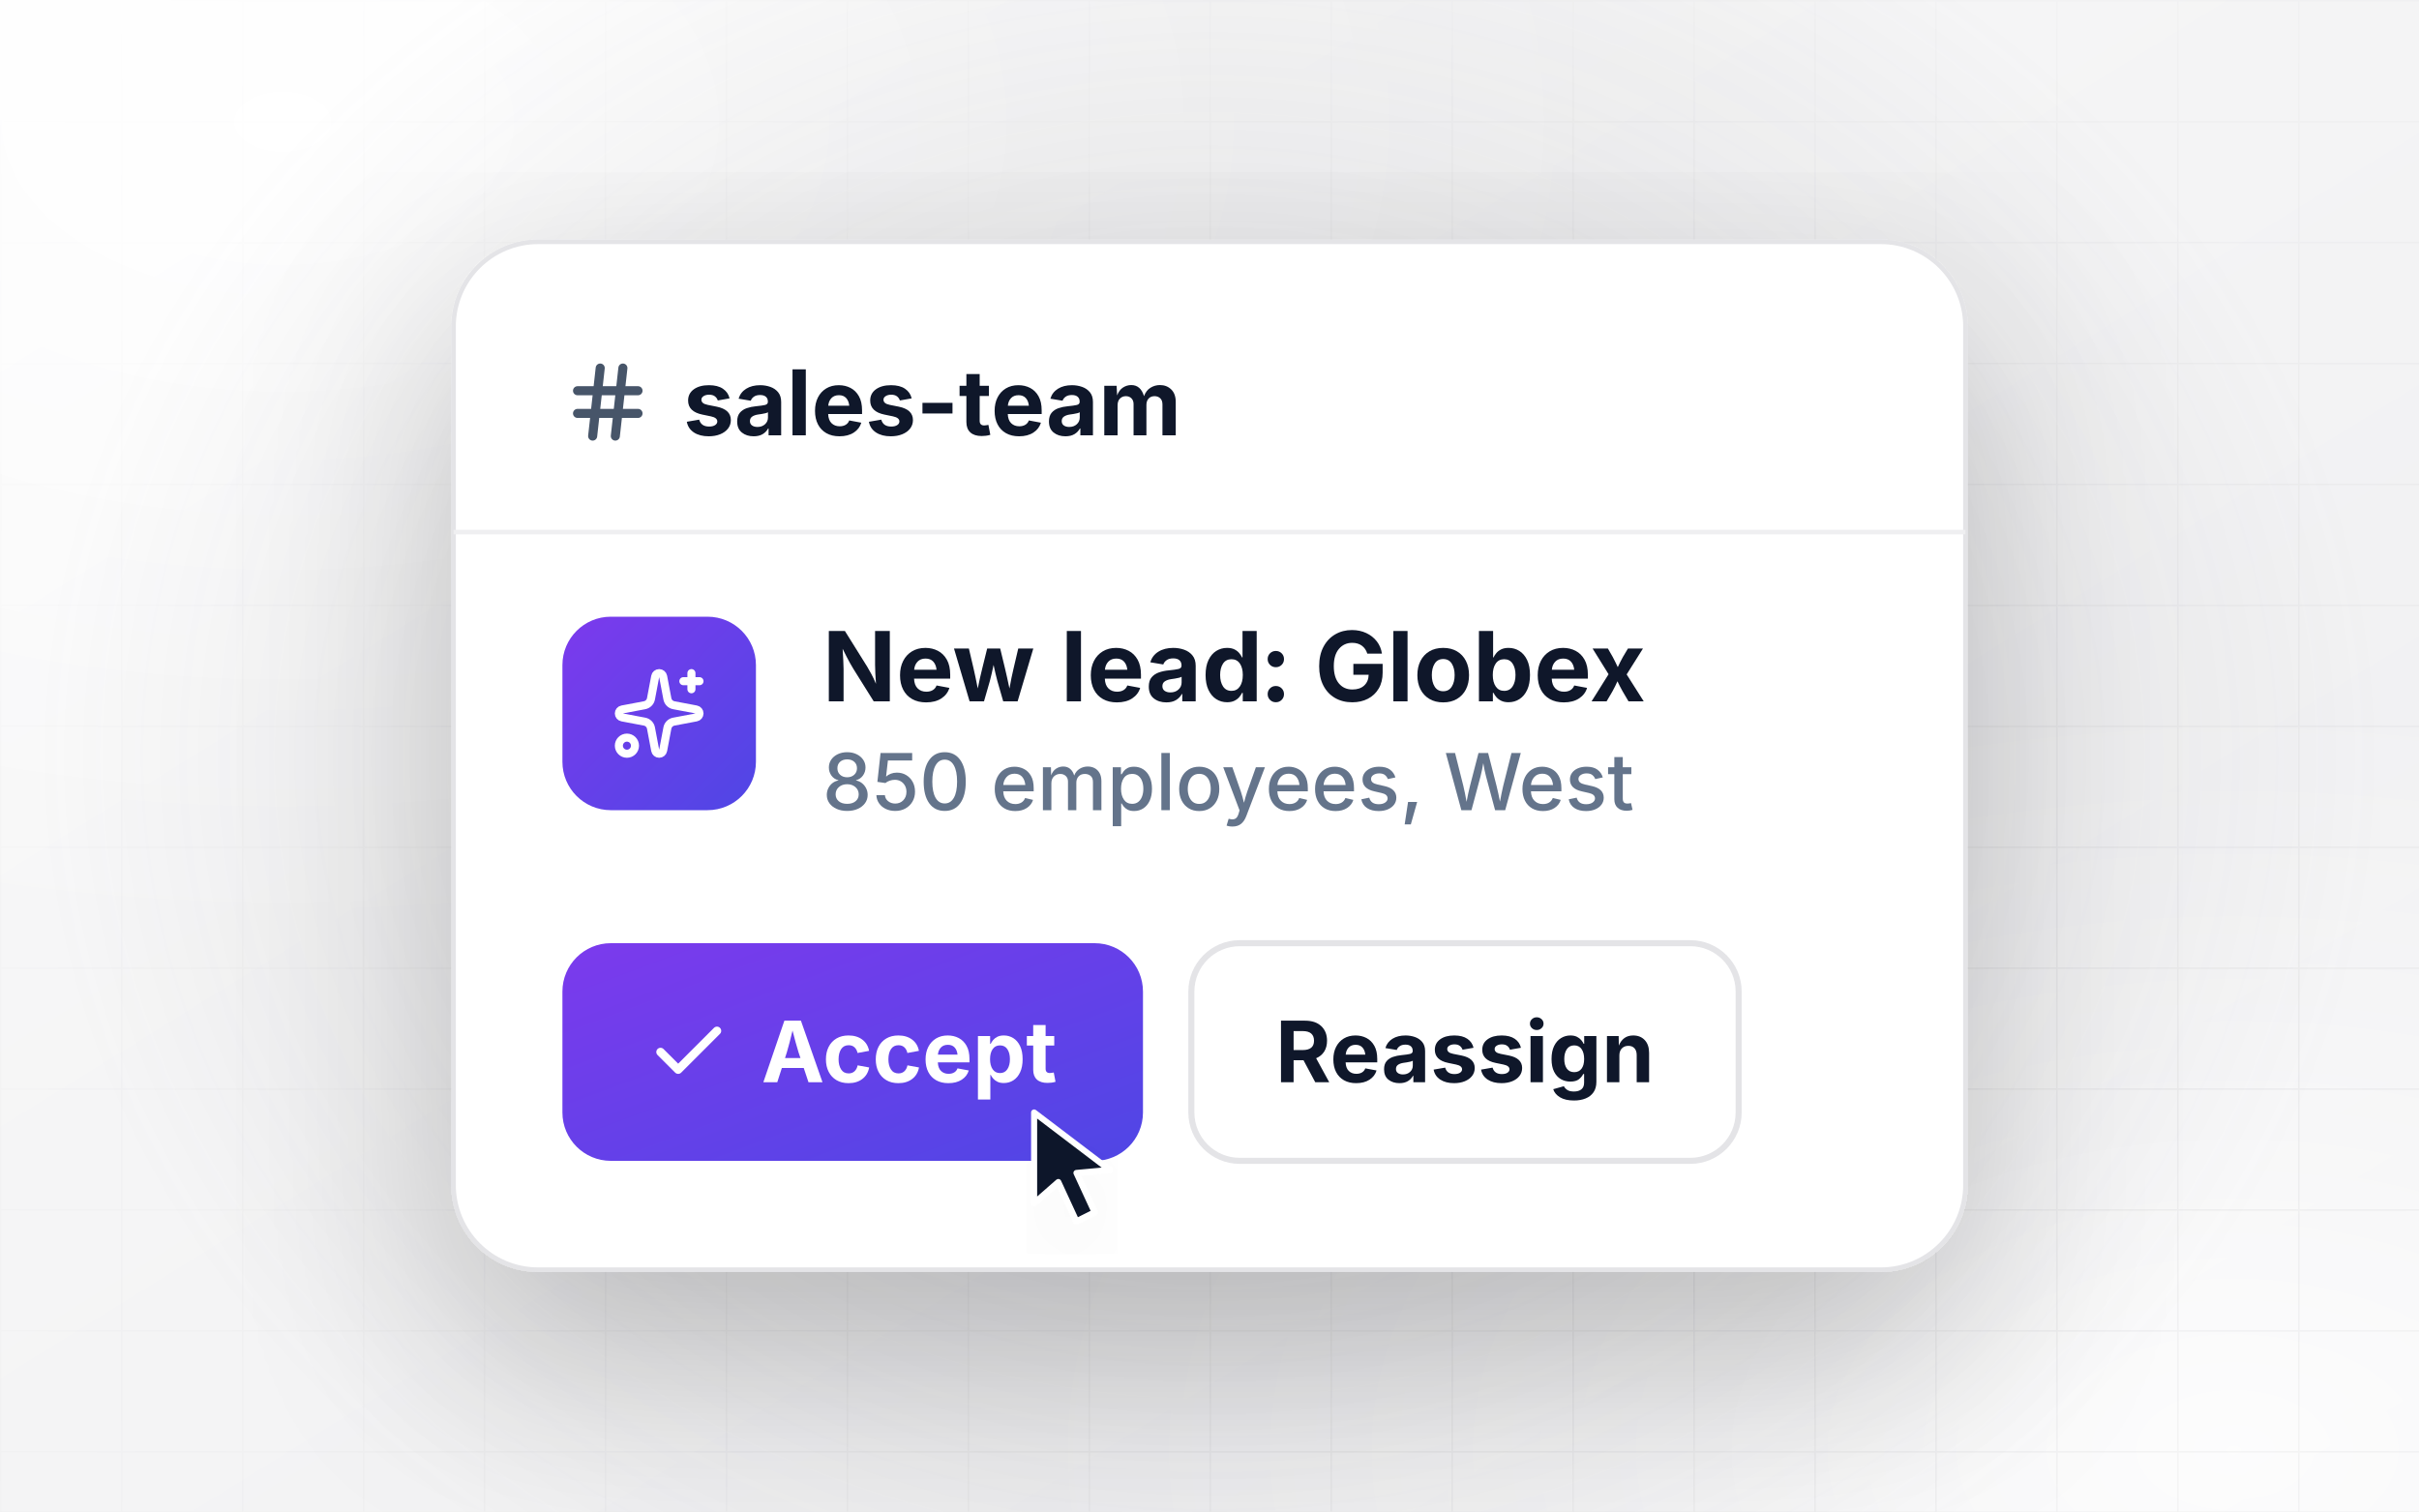
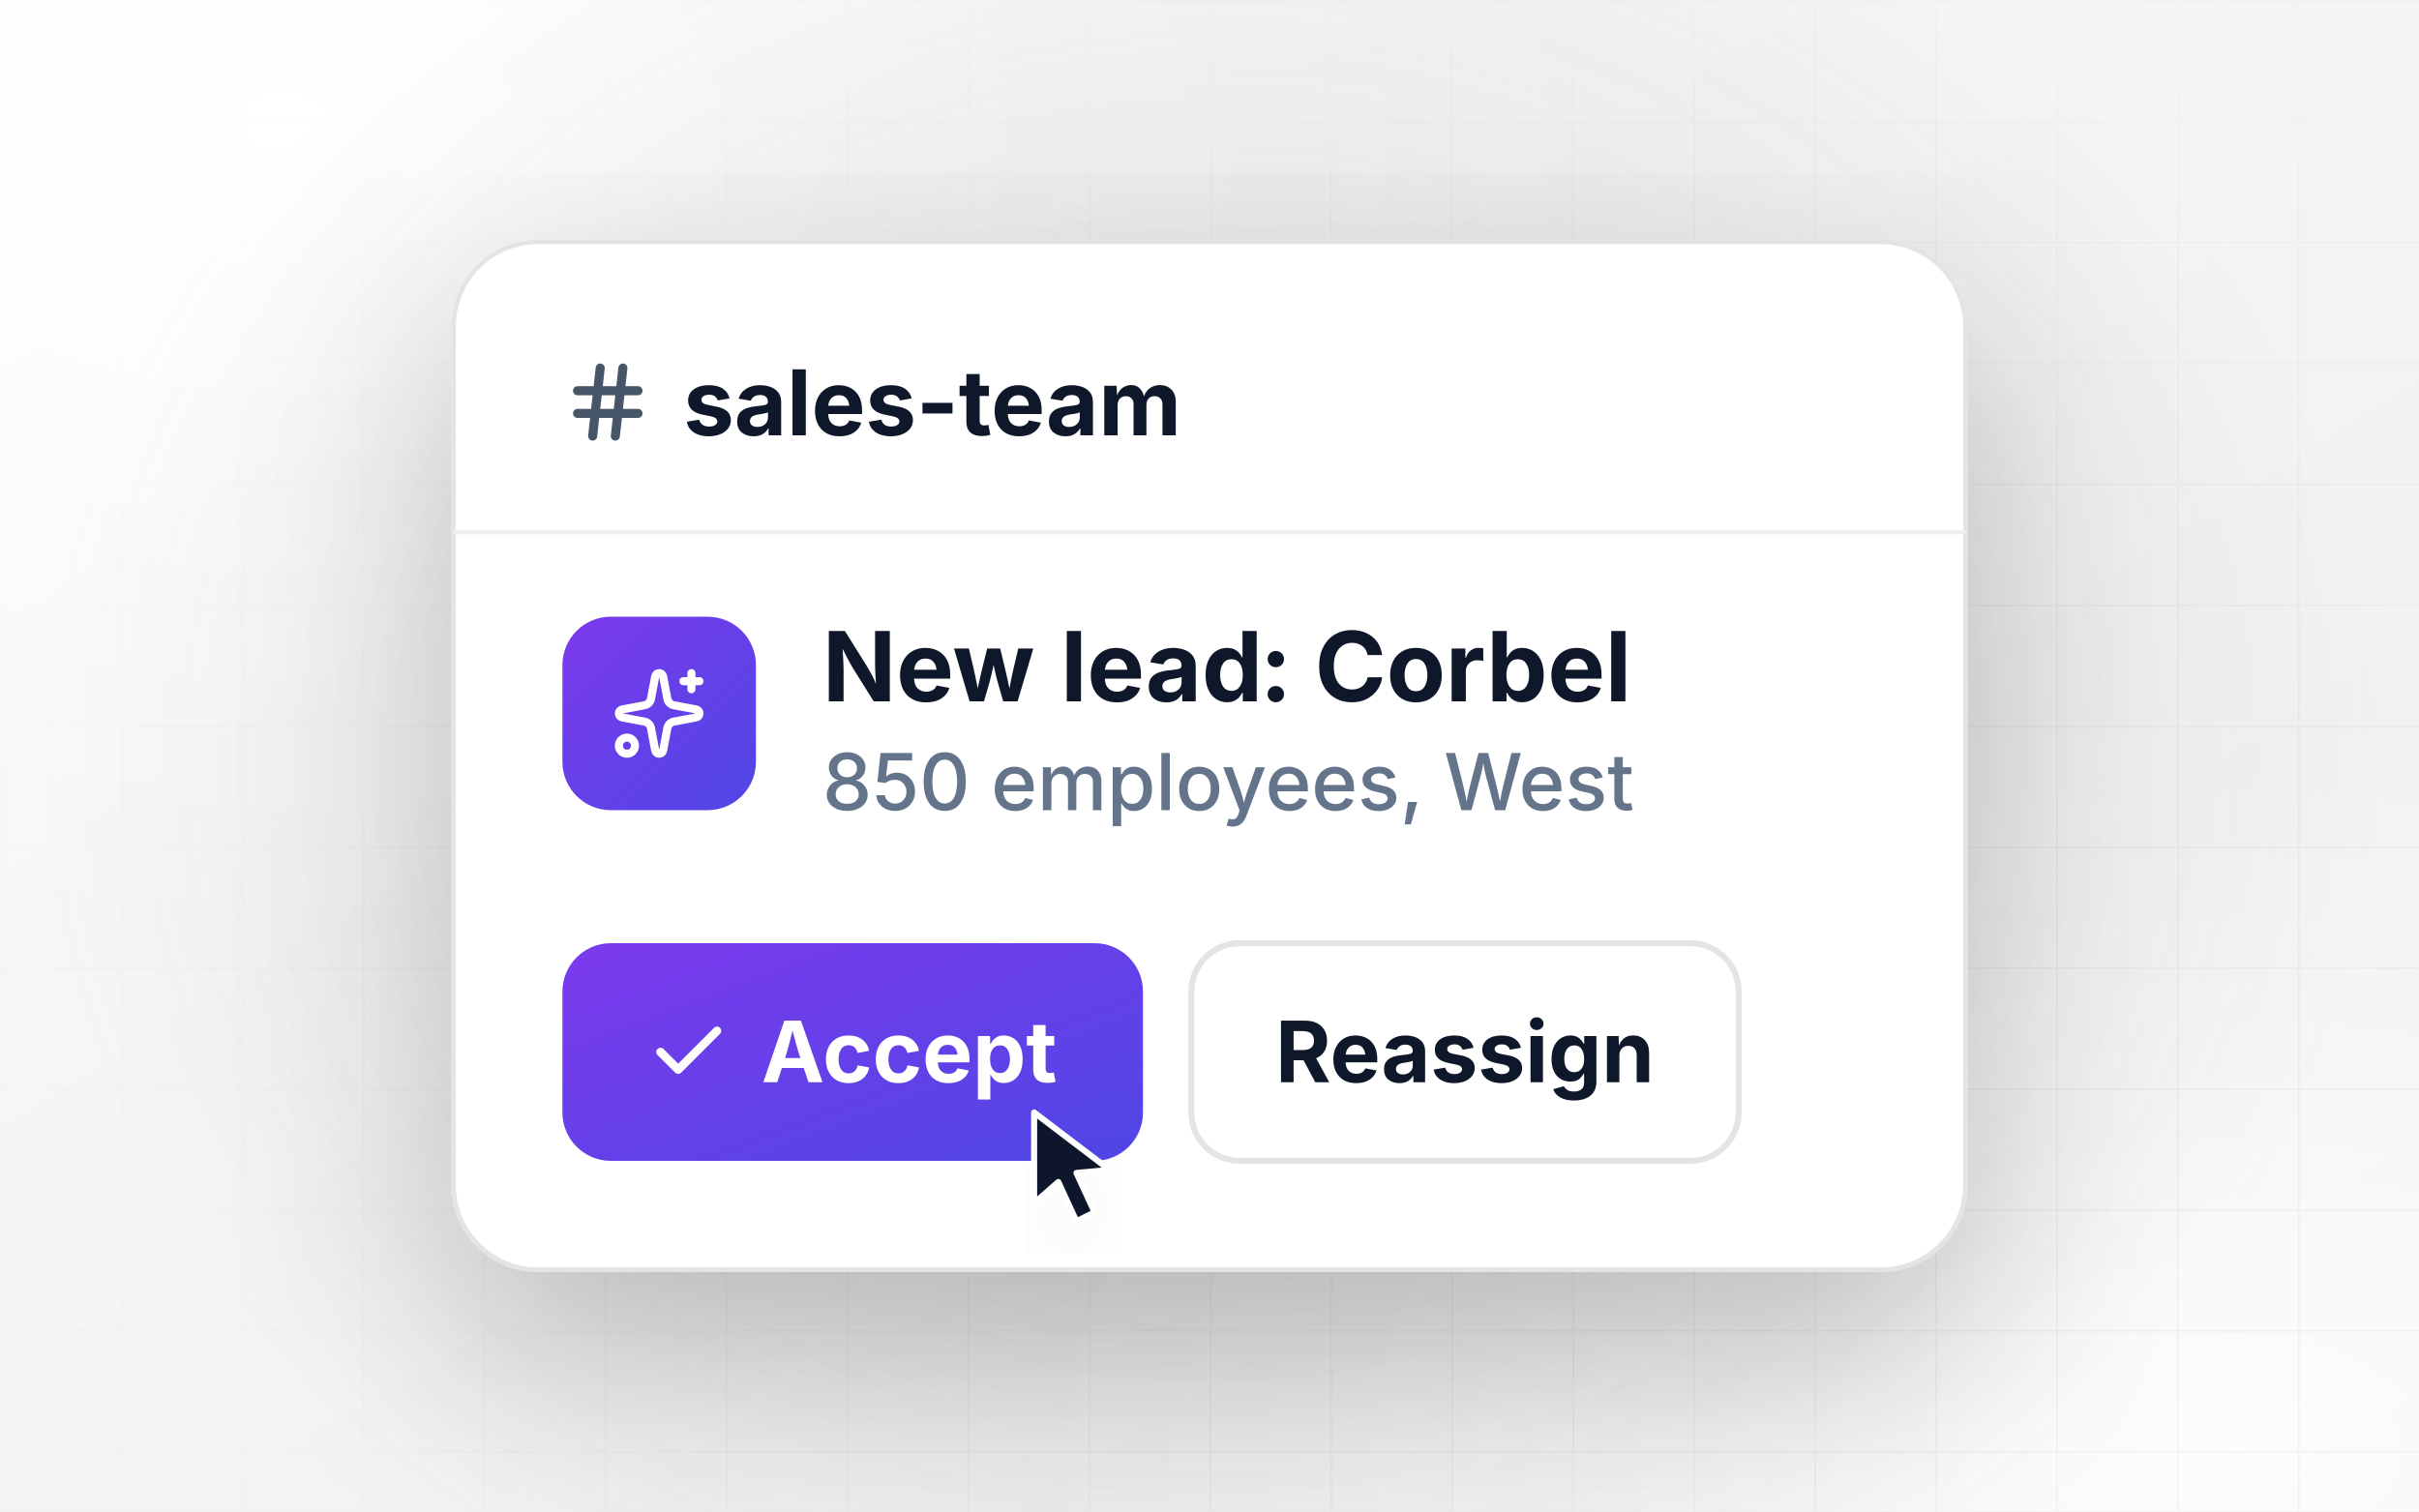
<svg xmlns="http://www.w3.org/2000/svg" xmlns:xlink="http://www.w3.org/1999/xlink" viewBox="0 0 800 500" width="800" height="500" role="img">
  <defs>
    <linearGradient id="bg" x1="0" y1="0" x2="1" y2="1">
      <stop offset="0" stop-color="#FAFAFA" />
      <stop offset="1" stop-color="#EEEEF0" />
    </linearGradient>
    <radialGradient id="glowA" cx="0.12" cy="0.08" r="0.55">
      <stop offset="0" stop-color="#FFFFFF" stop-opacity="0.95" />
      <stop offset="1" stop-color="#FFFFFF" stop-opacity="0" />
    </radialGradient>
    <radialGradient id="glowB" cx="0.92" cy="0.96" r="0.5">
      <stop offset="0" stop-color="#FFFFFF" stop-opacity="0.85" />
      <stop offset="1" stop-color="#FFFFFF" stop-opacity="0" />
    </radialGradient>
    <linearGradient id="gAcc" x1="0" y1="0" x2="1" y2="1">
      <stop offset="0" stop-color="#7C3AED" />
      <stop offset="1" stop-color="#4F46E5" />
    </linearGradient>
    <linearGradient id="gStroke" x1="0" y1="0" x2="1" y2="0">
      <stop offset="0" stop-color="#A78BFA" />
      <stop offset="1" stop-color="#818CF8" />
    </linearGradient>
    <pattern id="grid" width="40" height="40" patternUnits="userSpaceOnUse">
      <path d="M40 0H0V40" fill="none" stroke="#52525B" stroke-opacity="0.07" stroke-width="1" />
    </pattern>
    <radialGradient id="fade" cx="0.5" cy="0.45" r="0.65">
      <stop offset="0" stop-color="#fff" stop-opacity="1" />
      <stop offset="1" stop-color="#fff" stop-opacity="0" />
    </radialGradient>
    <mask id="gridMask">
      <rect width="1200" height="800" fill="url(#fade)" />
    </mask>
    <filter id="e1" x="-10%" y="-10%" width="120%" height="140%">
      <feDropShadow dx="0" dy="1" stdDeviation="1.2" flood-color="#0F172A" flood-opacity="0.07" />
      <feDropShadow dx="0" dy="12" stdDeviation="18" flood-color="#18181B" flood-opacity="0.08" />
    </filter>
    <filter id="e2" x="-15%" y="-15%" width="130%" height="160%">
      <feDropShadow dx="0" dy="2" stdDeviation="3" flood-color="#0F172A" flood-opacity="0.10" />
      <feDropShadow dx="0" dy="28" stdDeviation="34" flood-color="#18181B" flood-opacity="0.20" />
    </filter>
    <radialGradient id="spot" cx="0.5" cy="0.5" r="0.5">
      <stop offset="0" stop-color="#71717A" stop-opacity="0.24" />
      <stop offset="1" stop-color="#71717A" stop-opacity="0" />
    </radialGradient>
    <path id="g700_s" d="M572 -22Q370 -22 238.5 64.0Q107 150 78 306L357 354Q400 198 581 198Q667 198 716.5 230.5Q766 263 766 313Q766 398 622 428L429 468Q107 534 107 785Q107 946 236.0 1039.0Q365 1132 577 1132Q776 1132 894.0 1051.0Q1012 970 1043 834L777 787Q759 844 711.0 880.5Q663 917 581 917Q507 917 457.0 885.5Q407 854 407 804Q407 762 439.5 732.5Q472 703 551 687L752 647Q1072 582 1072 345Q1072 235 1008.0 152.5Q944 70 831.0 24.0Q718 -22 572 -22Z" />
    <path id="g700_a" d="M440 -22Q280 -22 174.0 62.5Q68 147 68 313Q68 438 128.0 509.0Q188 580 284.0 613.0Q380 646 490 656Q634 670 697.5 685.5Q761 701 761 756V761Q761 832 715.5 871.0Q670 910 586 910Q499 910 446.0 872.5Q393 835 375 781L100 827Q143 972 271.5 1052.0Q400 1132 587 1132Q707 1132 815.5 1094.0Q924 1056 992.5 972.5Q1061 889 1061 753V0H777V155H767Q726 77 645.0 27.5Q564 -22 440 -22ZM525 189Q630 189 696.5 250.0Q763 311 763 400V521Q745 508 704.5 498.5Q664 489 619.0 481.5Q574 474 541 470Q458 458 407.0 423.0Q356 388 356 321Q356 256 403.5 222.5Q451 189 525 189Z" />
    <path id="g700_l" d="M428 1490V0H128V1490Z" />
    <path id="g700_e" d="M633 -22Q462 -22 338.0 48.0Q214 118 147.5 247.0Q81 376 81 553Q81 726 147.5 856.0Q214 986 334.5 1059.0Q455 1132 618 1132Q764 1132 883.0 1070.0Q1002 1008 1072.5 882.0Q1143 756 1143 565V481H378Q383 344 454.0 274.0Q525 204 638 204Q717 204 773.5 237.5Q830 271 854 336L1126 285Q1085 146 956.5 62.0Q828 -22 633 -22ZM380 669H854Q843 778 784.0 842.0Q725 906 621 906Q513 906 451.0 839.5Q389 773 380 669Z" />
    <path id="g700_hyphen" d="M818 733V493H140V733Z" />
    <path id="g700_t" d="M683 1118V889H474V327Q474 223 576 223Q593 223 623.5 227.5Q654 232 671 236L714 11Q664 -4 614.5 -10.0Q565 -16 520 -16Q352 -16 263.0 65.5Q174 147 174 301V889H20V1118H174V1384H474V1118Z" />
    <path id="g700_m" d="M128 0V1118H406L418 901Q463 1023 550.0 1079.0Q637 1135 737 1135Q949 1135 1025 884Q1072 1013 1170.5 1074.0Q1269 1135 1384 1135Q1538 1135 1639.5 1035.5Q1741 936 1741 754V0H1441V697Q1441 791 1389.5 837.5Q1338 884 1263 884Q1178 884 1128.5 830.0Q1079 776 1079 688V0H789V705Q789 787 740.5 835.5Q692 884 615 884Q536 884 482.0 830.5Q428 777 428 676V0Z" />
    <path id="g700_N" d="M135 0V1490H475L946 736Q990 663 1037.0 575.5Q1084 488 1133 371Q1125 481 1119.5 591.5Q1114 702 1114 775V1490H1426V0H1085L657 684Q616 751 581.0 814.0Q546 877 509.5 948.5Q473 1020 427 1113Q435 978 441.0 864.5Q447 751 447 685V0Z" />
    <path id="g700_w" d="M361 0 31 1118H346L443 705Q463 612 487.0 505.0Q511 398 534 273Q557 395 582.5 502.5Q608 610 631 705L733 1118H1009L1109 705Q1130 610 1155.5 503.0Q1181 396 1205 272Q1226 396 1249.0 503.0Q1272 610 1294 705L1391 1118H1710L1378 0H1073L949 431Q928 503 908.5 593.0Q889 683 869 771Q850 683 830.0 592.5Q810 502 790 431L666 0Z" />
    <path id="g700_d" d="M537 -19Q408 -19 305.0 47.5Q202 114 141.5 242.5Q81 371 81 557Q81 748 143.0 876.0Q205 1004 308.0 1068.0Q411 1132 535 1132Q630 1132 693.0 1100.0Q756 1068 794.5 1021.0Q833 974 853 930H863V1490H1163V0H868V179H853Q832 134 793.0 88.5Q754 43 691.0 12.0Q628 -19 537 -19ZM629 222Q743 222 806.0 314.0Q869 406 869 558Q869 710 806.5 801.0Q744 892 629 892Q511 892 450.0 798.5Q389 705 389 558Q389 410 450.5 316.0Q512 222 629 222Z" />
    <path id="g700_colon_tf" d="M277 -19Q204 -19 154.0 30.5Q104 80 104 153Q104 226 154.0 275.5Q204 325 277 325Q350 325 400.0 275.5Q450 226 450 153Q450 80 400.0 30.5Q350 -19 277 -19ZM277 723Q204 723 154.0 772.5Q104 822 104 895Q104 968 154.0 1017.5Q204 1067 277 1067Q350 1067 400.0 1017.5Q450 968 450 895Q450 822 400.0 772.5Q350 723 277 723Z" />
-     <path id="g700_G" d="M795 -20Q586 -20 428.0 72.5Q270 165 182.0 336.0Q94 507 94 743Q94 984 185.5 1156.0Q277 1328 434.5 1419.0Q592 1510 788 1510Q956 1510 1092.0 1446.0Q1228 1382 1315.0 1269.5Q1402 1157 1423 1010H1113Q1081 1117 999.0 1178.0Q917 1239 793 1239Q621 1239 512.5 1111.0Q404 983 404 746Q404 509 511.0 380.0Q618 251 797 251Q956 251 1047.0 335.0Q1138 419 1142 562H818V794H1438V608Q1438 412 1355.0 271.5Q1272 131 1127.0 55.5Q982 -20 795 -20Z" />
+     <path id="g700_C" d="M786 -20Q587 -20 431.0 70.0Q275 160 184.5 331.0Q94 502 94 744Q94 987 185.0 1158.5Q276 1330 433.0 1420.0Q590 1510 786 1510Q955 1510 1092.0 1447.5Q1229 1385 1317.0 1266.5Q1405 1148 1427 981H1118Q1097 1102 1008.5 1170.5Q920 1239 792 1239Q618 1239 511.0 1110.0Q404 981 404 744Q404 502 511.5 376.5Q619 251 791 251Q918 251 1007.5 319.5Q1097 388 1119 510H1428Q1411 371 1330.0 250.5Q1249 130 1111.5 55.0Q974 -20 786 -20Z" />
    <path id="g700_o" d="M628 -22Q460 -22 337.0 50.5Q214 123 147.5 252.5Q81 382 81 554Q81 727 147.5 857.0Q214 987 337.0 1059.5Q460 1132 628 1132Q796 1132 919.0 1059.5Q1042 987 1108.5 857.0Q1175 727 1175 554Q1175 382 1108.5 252.5Q1042 123 919.0 50.5Q796 -22 628 -22ZM628 214Q748 214 809.0 311.0Q870 408 870 555Q870 703 809.0 799.5Q748 896 628 896Q508 896 447.5 799.5Q387 703 387 555Q387 408 447.5 311.0Q508 214 628 214Z" />
+     <path id="g700_r" d="M128 0V1118H418V923H430Q461 1026 533.5 1079.5Q606 1133 700 1133Q751 1133 797 1123V855Q777 861 738.5 865.5Q700 870 667 870Q563 870 495.5 805.0Q428 740 428 636V0Z" />
    <path id="g700_b" d="M754 -19Q663 -19 600.0 12.0Q537 43 497.5 88.5Q458 134 437 179H423V0H128V1490H428V930H437Q457 974 495.5 1021.0Q534 1068 597.5 1100.0Q661 1132 756 1132Q880 1132 983.0 1068.0Q1086 1004 1147.5 876.0Q1209 748 1209 557Q1209 371 1149.0 242.5Q1089 114 986.0 47.5Q883 -19 754 -19ZM662 222Q779 222 840.5 316.0Q902 410 902 558Q902 705 841.0 798.5Q780 892 662 892Q546 892 483.5 801.0Q421 710 421 558Q421 406 484.0 314.0Q547 222 662 222Z" />
-     <path id="g700_x" d="M42 0 402 574 64 1118H388L489 942Q519 886 545.5 831.5Q572 777 597 724Q622 777 648.5 832.0Q675 887 707 942L812 1118H1130L785 570L1146 0H824L700 211Q669 265 642.0 319.0Q615 373 590 425Q566 373 540.5 319.0Q515 265 484 211L360 0Z" />
    <path id="g500_eight" d="M644 -20Q487 -20 367.5 34.0Q248 88 180.5 182.0Q113 276 113 397Q113 491 152.0 571.0Q191 651 259.5 704.5Q328 758 414 773V781Q301 808 234.0 900.5Q167 993 167 1113Q167 1227 228.5 1316.5Q290 1406 398.0 1458.0Q506 1510 644 1510Q781 1510 888.5 1458.0Q996 1406 1058.5 1316.5Q1121 1227 1121 1113Q1121 993 1053.0 900.5Q985 808 876 781V773Q959 758 1027.5 704.5Q1096 651 1136.5 571.0Q1177 491 1177 397Q1177 276 1108.5 182.0Q1040 88 920.0 34.0Q800 -20 644 -20ZM644 165Q781 165 862.5 233.0Q944 301 944 412Q944 527 858.5 601.5Q773 676 644 676Q513 676 428.0 602.0Q343 528 343 412Q343 301 424.0 233.0Q505 165 644 165ZM644 857Q754 857 826.5 922.0Q899 987 899 1092Q899 1197 828.0 1260.0Q757 1323 644 1323Q529 1323 459.0 1260.0Q389 1197 389 1092Q389 987 460.0 922.0Q531 857 644 857Z" />
    <path id="g500_five" d="M607 -20Q468 -20 359.0 33.0Q250 86 185.5 179.0Q121 272 116 390H338Q346 294 423.0 233.0Q500 172 607 172Q734 172 816.5 258.0Q899 344 899 478Q899 568 860.0 639.0Q821 710 753.0 750.5Q685 791 597 791Q529 791 461.0 767.5Q393 744 352 707L142 737L225 1490H1048V1295H416L369 879H377Q421 923 493.5 950.5Q566 978 650 978Q786 978 892.5 914.0Q999 850 1060.5 738.0Q1122 626 1122 482Q1122 337 1056.0 223.5Q990 110 873.5 45.0Q757 -20 607 -20Z" />
    <path id="g500_zero" d="M661 -20Q401 -20 257.0 180.0Q113 380 113 744Q113 1106 257.5 1308.0Q402 1510 661 1510Q920 1510 1064.5 1308.0Q1209 1106 1209 744Q1209 381 1065.5 180.5Q922 -20 661 -20ZM661 175Q816 175 899.5 324.0Q983 473 983 744Q983 1016 899.5 1166.0Q816 1316 661 1316Q506 1316 422.0 1165.5Q338 1015 338 744Q338 473 422.0 324.0Q506 175 661 175Z" />
    <path id="g500_e" d="M630 -23Q465 -23 345.0 48.0Q225 119 160.5 248.0Q96 377 96 551Q96 723 159.5 854.0Q223 985 339.0 1058.5Q455 1132 611 1132Q738 1132 852.5 1075.5Q967 1019 1038.5 895.5Q1110 772 1110 570V492H317Q323 330 409.0 244.5Q495 159 632 159Q724 159 790.5 199.0Q857 239 886 317L1093 268Q1053 137 931.0 57.0Q809 -23 630 -23ZM318 656H892Q880 788 809.5 869.0Q739 950 612 950Q480 950 403.5 863.5Q327 777 318 656Z" />
    <path id="g500_m" d="M148 0V1118H357L362 909Q405 1025 491.0 1081.0Q577 1137 677 1137Q786 1137 858.0 1075.0Q930 1013 963 902Q1005 1015 1101.5 1076.0Q1198 1137 1317 1137Q1416 1137 1496.0 1094.0Q1576 1051 1623.5 966.0Q1671 881 1671 754V0H1451V732Q1451 844 1388.5 894.0Q1326 944 1241 944Q1137 944 1077.5 880.0Q1018 816 1018 716V0H801V746Q801 836 743.5 890.0Q686 944 597 944Q505 944 436.5 880.5Q368 817 368 695V0Z" />
    <path id="g500_p" d="M148 -418V1118H362V936H380Q399 970 434.5 1016.5Q470 1063 534.0 1097.5Q598 1132 703 1132Q837 1132 942.5 1064.0Q1048 996 1109.0 867.0Q1170 738 1170 556Q1170 376 1110.0 246.0Q1050 116 944.5 47.0Q839 -22 703 -22Q601 -22 537.0 12.5Q473 47 436.5 93.0Q400 139 380 175H368V-418ZM654 165Q750 165 814.5 217.0Q879 269 912.0 358.0Q945 447 945 558Q945 668 912.5 755.5Q880 843 815.5 894.0Q751 945 654 945Q512 945 438.0 838.5Q364 732 364 558Q364 383 439.0 274.0Q514 165 654 165Z" />
    <path id="g500_l" d="M368 1490V0H148V1490Z" />
    <path id="g500_o" d="M618 -23Q461 -23 343.5 49.0Q226 121 161.0 250.5Q96 380 96 553Q96 727 161.0 857.5Q226 988 343.5 1060.0Q461 1132 618 1132Q776 1132 893.5 1060.0Q1011 988 1076.0 857.5Q1141 727 1141 553Q1141 380 1076.0 250.5Q1011 121 893.5 49.0Q776 -23 618 -23ZM618 163Q720 163 786.5 216.5Q853 270 885.5 358.5Q918 447 918 553Q918 660 885.5 749.5Q853 839 786.5 892.5Q720 946 618 946Q517 946 451.0 892.5Q385 839 352.5 749.5Q320 660 320 553Q320 447 352.5 358.5Q385 270 451.0 216.5Q517 163 618 163Z" />
    <path id="g500_y" d="M133 -402 187 -223 212 -229Q297 -252 356.5 -223.5Q416 -195 447 -87L471 -5L46 1118H284L505 483Q530 409 549.0 337.0Q568 265 586 193Q605 265 625.0 337.5Q645 410 671 483L896 1118H1132L646 -155Q595 -289 508.5 -357.5Q422 -426 287 -426Q235 -426 194.5 -418.5Q154 -411 133 -402Z" />
    <path id="g500_s" d="M549 -23Q367 -23 247.5 55.5Q128 134 98 283L305 326Q350 155 551 155Q658 155 720.5 199.5Q783 244 783 306Q783 412 626 447L438 490Q130 559 130 799Q130 899 185.5 974.0Q241 1049 338.5 1090.5Q436 1132 563 1132Q744 1132 847.0 1054.5Q950 977 986 853L789 810Q768 869 716.0 913.5Q664 958 565 958Q474 958 413.0 917.0Q352 876 352 813Q352 757 392.5 722.5Q433 688 525 667L705 627Q1010 558 1010 325Q1010 223 951.5 144.5Q893 66 789.0 21.5Q685 -23 549 -23Z" />
    <path id="g500_comma" d="M125 -371 213 214H450L285 -371Z" />
    <path id="g500_W" d="M455 0 51 1490H291L506 636Q530 538 551.0 431.5Q572 325 591 217Q612 325 633.5 431.5Q655 538 681 636L902 1490H1152L1371 636Q1396 539 1418.0 434.0Q1440 329 1461 223Q1480 329 1501.5 434.0Q1523 539 1546 636L1761 1490H2003L1597 0H1334L1097 883Q1077 958 1059.5 1043.0Q1042 1128 1026 1225Q1010 1133 993.5 1049.5Q977 966 955 883L719 0Z" />
    <path id="g500_t" d="M626 1118V939H403V302Q403 235 431.5 203.5Q460 172 525 172Q543 172 570.5 176.0Q598 180 618 184L657 8Q622 -4 581.5 -9.5Q541 -15 503 -15Q351 -15 267.0 63.5Q183 142 183 284V939H20V1118H183V1384H403V1118Z" />
    <path id="g700_A" d="M49 0 558 1490H958L1480 0H1141L1026 346H497L386 0ZM573 585H947L902 719Q866 833 830.0 966.0Q794 1099 755 1251Q718 1097 684.0 964.0Q650 831 616 719Z" />
    <path id="g700_c" d="M628 -22Q459 -22 336.5 50.5Q214 123 147.5 252.5Q81 382 81 554Q81 727 147.5 857.0Q214 987 336.5 1059.5Q459 1132 628 1132Q827 1132 960.0 1032.5Q1093 933 1125 760L846 708Q827 795 772.5 845.5Q718 896 631 896Q511 896 449.0 801.5Q387 707 387 555Q387 405 449.0 309.5Q511 214 631 214Q718 214 774.0 266.5Q830 319 848 409L1127 358Q1095 181 962.0 79.5Q829 -22 628 -22Z" />
    <path id="g700_p" d="M128 -418V1118H423V930H437Q457 974 495.5 1021.0Q534 1068 597.5 1100.0Q661 1132 756 1132Q880 1132 983.0 1068.0Q1086 1004 1147.5 876.0Q1209 748 1209 557Q1209 371 1149.0 242.5Q1089 114 986.0 47.5Q883 -19 754 -19Q663 -19 600.0 12.0Q537 43 497.5 88.5Q458 134 437 179H428V-418ZM662 222Q779 222 840.5 316.0Q902 410 902 558Q902 705 841.0 798.5Q780 892 662 892Q546 892 483.5 801.0Q421 710 421 558Q421 406 484.0 314.0Q547 222 662 222Z" />
    <path id="g700_R" d="M135 0V1490H716Q970 1490 1109.5 1357.5Q1249 1225 1249 1005Q1249 852 1181.0 743.5Q1113 635 985 581L1302 0H964L680 532H440V0ZM440 779H660Q934 779 934 1005Q934 1118 866.5 1178.0Q799 1238 659 1238H440Z" />
    <path id="g700_i" d="M128 0V1118H428V0ZM278 1264Q210 1264 162.0 1309.0Q114 1354 114 1418Q114 1482 162.0 1527.0Q210 1572 278 1572Q346 1572 394.5 1527.0Q443 1482 443 1418Q443 1354 394.5 1309.0Q346 1264 278 1264Z" />
    <path id="g700_g" d="M625 -442Q415 -442 287.0 -365.0Q159 -288 122 -168L380 -96Q401 -143 457.5 -183.5Q514 -224 623 -224Q737 -224 803.0 -171.5Q869 -119 869 -8V198H846Q815 130 743.5 73.0Q672 16 536 16Q410 16 307.0 75.0Q204 134 142.5 255.0Q81 376 81 561Q81 750 143.5 877.0Q206 1004 309.5 1068.0Q413 1132 537 1132Q631 1132 695.0 1100.0Q759 1068 798.5 1021.0Q838 974 858 930H871V1118H1166V9Q1166 -142 1096.5 -242.5Q1027 -343 904.5 -392.5Q782 -442 625 -442ZM630 244Q745 244 807.5 328.5Q870 413 870 563Q870 712 808.0 802.0Q746 892 630 892Q512 892 450.5 799.5Q389 707 389 563Q389 416 451.0 330.0Q513 244 630 244Z" />
    <path id="g700_n" d="M428 647V0H128V1118H411L415 887Q462 1004 548.0 1068.0Q634 1132 763 1132Q937 1132 1042.0 1020.0Q1147 908 1147 711V0H847V659Q847 763 793.5 822.0Q740 881 645 881Q549 881 488.5 819.5Q428 758 428 647Z" />
  </defs>
  <style>
.pulse{transform-box:fill-box;transform-origin:center;animation:pulse 2.4s cubic-bezier(.2,.7,.3,1) infinite}
@keyframes pulse{0%{transform:scale(1);opacity:.30}75%{transform:scale(2.1);opacity:0}100%{transform:scale(2.1);opacity:0}}
.caret{animation:blink 1.1s steps(1) infinite}
@keyframes blink{0%,55%{opacity:1}56%,100%{opacity:0}}
.press{transform-box:fill-box;transform-origin:0 0;animation:press 3.2s ease-in-out infinite}
@keyframes press{0%,58%,100%{transform:translate(0,0) scale(1)}66%{transform:translate(1.5px,2px) scale(.9)}74%{transform:translate(0,0) scale(1)}}
.ripple{transform-box:fill-box;transform-origin:center;opacity:0;animation:ripple 3.2s ease-out infinite}
@keyframes ripple{0%,62%{opacity:0;transform:scale(.4)}68%{opacity:.5}100%{opacity:0;transform:scale(2.4)}}
.sweep{animation:sweep 4.8s cubic-bezier(.45,0,.2,1) infinite}
@keyframes sweep{0%{transform:translateY(-470px);opacity:0}8%{opacity:1}72%{transform:translateY(0);opacity:1}100%{transform:translateY(0);opacity:1}}
.ring{transform-box:fill-box;transform-origin:50% 12%;animation:ring 4s ease-in-out infinite}
@keyframes ring{0%,70%,100%{transform:rotate(0)}74%{transform:rotate(14deg)}78%{transform:rotate(-12deg)}82%{transform:rotate(8deg)}86%{transform:rotate(-4deg)}90%{transform:rotate(0)}}
.glow{animation:glow 2.6s ease-in-out infinite}
@keyframes glow{0%,100%{opacity:1}50%{opacity:.45}}
.float{animation:float 6s ease-in-out infinite}
@keyframes float{0%,100%{transform:translateY(0)}50%{transform:translateY(-6px)}}
@media (prefers-reduced-motion: reduce){*{animation:none!important}}
</style>
  <rect width="800" height="500" fill="url(#bg)" />
  <rect width="800" height="500" fill="url(#glowA)" />
  <rect width="800" height="500" fill="url(#glowB)" />
  <rect width="800" height="500" fill="url(#grid)" mask="url(#gridMask)" />
  <ellipse cx="400.0" cy="250.0" rx="390.0" ry="323.0" fill="url(#spot)" />
  <rect x="150" y="80" width="500" height="340" rx="28" fill="#fff" stroke="#E4E4E7" stroke-width="1.5" filter="url(#e2)" />
  <g transform="translate(186 118) scale(1.25)" fill="none" stroke="#475569" stroke-width="2.4" stroke-linecap="round" stroke-linejoin="round">
    <line x1="4" x2="20" y1="9" y2="9" />
    <line x1="4" x2="20" y1="15" y2="15" />
    <line x1="10" x2="8" y1="3" y2="21" />
    <line x1="16" x2="14" y1="3" y2="21" />
  </g>
  <g>
    <use href="#g700_s" xlink:href="#g700_s" transform="translate(226.00 144.00) scale(0.01465 -0.01465)" fill="#0F172A" />
    <use href="#g700_a" xlink:href="#g700_a" transform="translate(242.80 144.00) scale(0.01465 -0.01465)" fill="#0F172A" />
    <use href="#g700_l" xlink:href="#g700_l" transform="translate(260.22 144.00) scale(0.01465 -0.01465)" fill="#0F172A" />
    <use href="#g700_e" xlink:href="#g700_e" transform="translate(268.35 144.00) scale(0.01465 -0.01465)" fill="#0F172A" />
    <use href="#g700_s" xlink:href="#g700_s" transform="translate(286.22 144.00) scale(0.01465 -0.01465)" fill="#0F172A" />
    <use href="#g700_hyphen" xlink:href="#g700_hyphen" transform="translate(303.02 144.00) scale(0.01465 -0.01465)" fill="#0F172A" />
    <use href="#g700_t" xlink:href="#g700_t" transform="translate(317.05 144.00) scale(0.01465 -0.01465)" fill="#0F172A" />
    <use href="#g700_e" xlink:href="#g700_e" transform="translate(327.75 144.00) scale(0.01465 -0.01465)" fill="#0F172A" />
    <use href="#g700_a" xlink:href="#g700_a" transform="translate(345.91 144.00) scale(0.01465 -0.01465)" fill="#0F172A" />
    <use href="#g700_m" xlink:href="#g700_m" transform="translate(363.33 144.00) scale(0.01465 -0.01465)" fill="#0F172A" />
  </g>
  <line x1="150" y1="176" x2="650" y2="176" stroke="#EFEFF1" stroke-width="1.5" />
  <rect x="186" y="204" width="64" height="64" rx="16" fill="url(#gAcc)" />
  <g transform="translate(202 220) scale(1.3333)" fill="none" stroke="#fff" stroke-width="2" stroke-linecap="round" stroke-linejoin="round">
    <path d="M11.017 2.814a1 1 0 0 1 1.966 0l1.051 5.558a2 2 0 0 0 1.594 1.594l5.558 1.051a1 1 0 0 1 0 1.966l-5.558 1.051a2 2 0 0 0-1.594 1.594l-1.051 5.558a1 1 0 0 1-1.966 0l-1.051-5.558a2 2 0 0 0-1.594-1.594l-5.558-1.051a1 1 0 0 1 0-1.966l5.558-1.051a2 2 0 0 0 1.594-1.594z" />
    <path d="M20 2v4" />
    <path d="M22 4h-4" />
    <circle cx="4" cy="20" r="2" />
  </g>
  <g>
    <use href="#g700_N" xlink:href="#g700_N" transform="translate(272.00 232.00) scale(0.01562 -0.01562)" fill="#0F172A" />
    <use href="#g700_e" xlink:href="#g700_e" transform="translate(296.39 232.00) scale(0.01562 -0.01562)" fill="#0F172A" />
    <use href="#g700_w" xlink:href="#g700_w" transform="translate(315.02 232.00) scale(0.01562 -0.01562)" fill="#0F172A" />
    <use href="#g700_l" xlink:href="#g700_l" transform="translate(350.81 232.00) scale(0.01562 -0.01562)" fill="#0F172A" />
    <use href="#g700_e" xlink:href="#g700_e" transform="translate(359.48 232.00) scale(0.01562 -0.01562)" fill="#0F172A" />
    <use href="#g700_a" xlink:href="#g700_a" transform="translate(378.86 232.00) scale(0.01562 -0.01562)" fill="#0F172A" />
    <use href="#g700_d" xlink:href="#g700_d" transform="translate(397.44 232.00) scale(0.01562 -0.01562)" fill="#0F172A" />
    <use href="#g700_colon_tf" xlink:href="#g700_colon_tf" transform="translate(417.61 232.00) scale(0.01562 -0.01562)" fill="#0F172A" />
-     <use href="#g700_G" xlink:href="#g700_G" transform="translate(434.80 232.00) scale(0.01562 -0.01562)" fill="#0F172A" />
-     <use href="#g700_l" xlink:href="#g700_l" transform="translate(458.81 232.00) scale(0.01562 -0.01562)" fill="#0F172A" />
-     <use href="#g700_o" xlink:href="#g700_o" transform="translate(467.48 232.00) scale(0.01562 -0.01562)" fill="#0F172A" />
-     <use href="#g700_b" xlink:href="#g700_b" transform="translate(487.11 232.00) scale(0.01562 -0.01562)" fill="#0F172A" />
-     <use href="#g700_e" xlink:href="#g700_e" transform="translate(507.28 232.00) scale(0.01562 -0.01562)" fill="#0F172A" />
-     <use href="#g700_x" xlink:href="#g700_x" transform="translate(525.70 232.00) scale(0.01562 -0.01562)" fill="#0F172A" />
+     <use href="#g700_C" xlink:href="#g700_C" transform="translate(434.80 232.00) scale(0.01562 -0.01562)" fill="#0F172A" />
+     <use href="#g700_o" xlink:href="#g700_o" transform="translate(458.47 232.00) scale(0.01562 -0.01562)" fill="#0F172A" />
+     <use href="#g700_r" xlink:href="#g700_r" transform="translate(478.09 232.00) scale(0.01562 -0.01562)" fill="#0F172A" />
+     <use href="#g700_b" xlink:href="#g700_b" transform="translate(491.62 232.00) scale(0.01562 -0.01562)" fill="#0F172A" />
+     <use href="#g700_e" xlink:href="#g700_e" transform="translate(511.80 232.00) scale(0.01562 -0.01562)" fill="#0F172A" />
+     <use href="#g700_l" xlink:href="#g700_l" transform="translate(530.86 232.00) scale(0.01562 -0.01562)" fill="#0F172A" />
  </g>
  <g>
    <use href="#g500_eight" xlink:href="#g500_eight" transform="translate(272.00 268.00) scale(0.0127 -0.0127)" fill="#64748B" />
    <use href="#g500_five" xlink:href="#g500_five" transform="translate(288.36 268.00) scale(0.0127 -0.0127)" fill="#64748B" />
    <use href="#g500_zero" xlink:href="#g500_zero" transform="translate(304.04 268.00) scale(0.0127 -0.0127)" fill="#64748B" />
    <use href="#g500_e" xlink:href="#g500_e" transform="translate(327.76 268.00) scale(0.0127 -0.0127)" fill="#64748B" />
    <use href="#g500_m" xlink:href="#g500_m" transform="translate(343.03 268.00) scale(0.0127 -0.0127)" fill="#64748B" />
    <use href="#g500_p" xlink:href="#g500_p" transform="translate(366.12 268.00) scale(0.0127 -0.0127)" fill="#64748B" />
    <use href="#g500_l" xlink:href="#g500_l" transform="translate(382.20 268.00) scale(0.0127 -0.0127)" fill="#64748B" />
    <use href="#g500_o" xlink:href="#g500_o" transform="translate(388.75 268.00) scale(0.0127 -0.0127)" fill="#64748B" />
    <use href="#g500_y" xlink:href="#g500_y" transform="translate(403.96 268.00) scale(0.0127 -0.0127)" fill="#64748B" />
    <use href="#g500_e" xlink:href="#g500_e" transform="translate(418.42 268.00) scale(0.0127 -0.0127)" fill="#64748B" />
    <use href="#g500_e" xlink:href="#g500_e" transform="translate(433.69 268.00) scale(0.0127 -0.0127)" fill="#64748B" />
    <use href="#g500_s" xlink:href="#g500_s" transform="translate(448.96 268.00) scale(0.0127 -0.0127)" fill="#64748B" />
    <use href="#g500_comma" xlink:href="#g500_comma" transform="translate(462.96 268.00) scale(0.0127 -0.0127)" fill="#64748B" />
    <use href="#g500_W" xlink:href="#g500_W" transform="translate(477.51 268.00) scale(0.0127 -0.0127)" fill="#64748B" />
    <use href="#g500_e" xlink:href="#g500_e" transform="translate(502.28 268.00) scale(0.0127 -0.0127)" fill="#64748B" />
    <use href="#g500_s" xlink:href="#g500_s" transform="translate(517.55 268.00) scale(0.0127 -0.0127)" fill="#64748B" />
    <use href="#g500_t" xlink:href="#g500_t" transform="translate(531.56 268.00) scale(0.0127 -0.0127)" fill="#64748B" />
  </g>
  <rect x="186" y="312" width="192" height="72" rx="16" fill="url(#gAcc)" />
  <g transform="translate(213.7812 334.0) scale(1.1667)" fill="none" stroke="#fff" stroke-width="2.4" stroke-linecap="round" stroke-linejoin="round">
    <path d="M20 6 9 17l-5-5" />
  </g>
  <g>
    <use href="#g700_A" xlink:href="#g700_A" transform="translate(251.78 358.00) scale(0.01367 -0.01367)" fill="#fff" />
    <use href="#g700_c" xlink:href="#g700_c" transform="translate(272.04 358.00) scale(0.01367 -0.01367)" fill="#fff" />
    <use href="#g700_c" xlink:href="#g700_c" transform="translate(288.52 358.00) scale(0.01367 -0.01367)" fill="#fff" />
    <use href="#g700_e" xlink:href="#g700_e" transform="translate(304.99 358.00) scale(0.01367 -0.01367)" fill="#fff" />
    <use href="#g700_p" xlink:href="#g700_p" transform="translate(321.67 358.00) scale(0.01367 -0.01367)" fill="#fff" />
    <use href="#g700_t" xlink:href="#g700_t" transform="translate(339.32 358.00) scale(0.01367 -0.01367)" fill="#fff" />
  </g>
  <rect x="394" y="312" width="181" height="72" rx="16" fill="#fff" stroke="#E4E4E7" stroke-width="2" />
  <g>
    <use href="#g700_R" xlink:href="#g700_R" transform="translate(421.80 358.00) scale(0.01367 -0.01367)" fill="#0F172A" />
    <use href="#g700_e" xlink:href="#g700_e" transform="translate(439.85 358.00) scale(0.01367 -0.01367)" fill="#0F172A" />
    <use href="#g700_a" xlink:href="#g700_a" transform="translate(456.80 358.00) scale(0.01367 -0.01367)" fill="#0F172A" />
    <use href="#g700_s" xlink:href="#g700_s" transform="translate(473.06 358.00) scale(0.01367 -0.01367)" fill="#0F172A" />
    <use href="#g700_s" xlink:href="#g700_s" transform="translate(488.74 358.00) scale(0.01367 -0.01367)" fill="#0F172A" />
    <use href="#g700_i" xlink:href="#g700_i" transform="translate(504.42 358.00) scale(0.01367 -0.01367)" fill="#0F172A" />
    <use href="#g700_g" xlink:href="#g700_g" transform="translate(512.01 358.00) scale(0.01367 -0.01367)" fill="#0F172A" />
    <use href="#g700_n" xlink:href="#g700_n" transform="translate(529.70 358.00) scale(0.01367 -0.01367)" fill="#0F172A" />
  </g>
  <circle class="ripple" cx="342" cy="368" r="14" fill="#7C3AED" />
  <g class="press">
    <g filter="url(#e1)">
      <path d="M342 368 l0 30 l8 -7 l6 13 l6 -3 l-6 -13 l11 -1 z" fill="#0F172A" stroke="#fff" stroke-width="2" stroke-linejoin="round" />
    </g>
  </g>
</svg>
